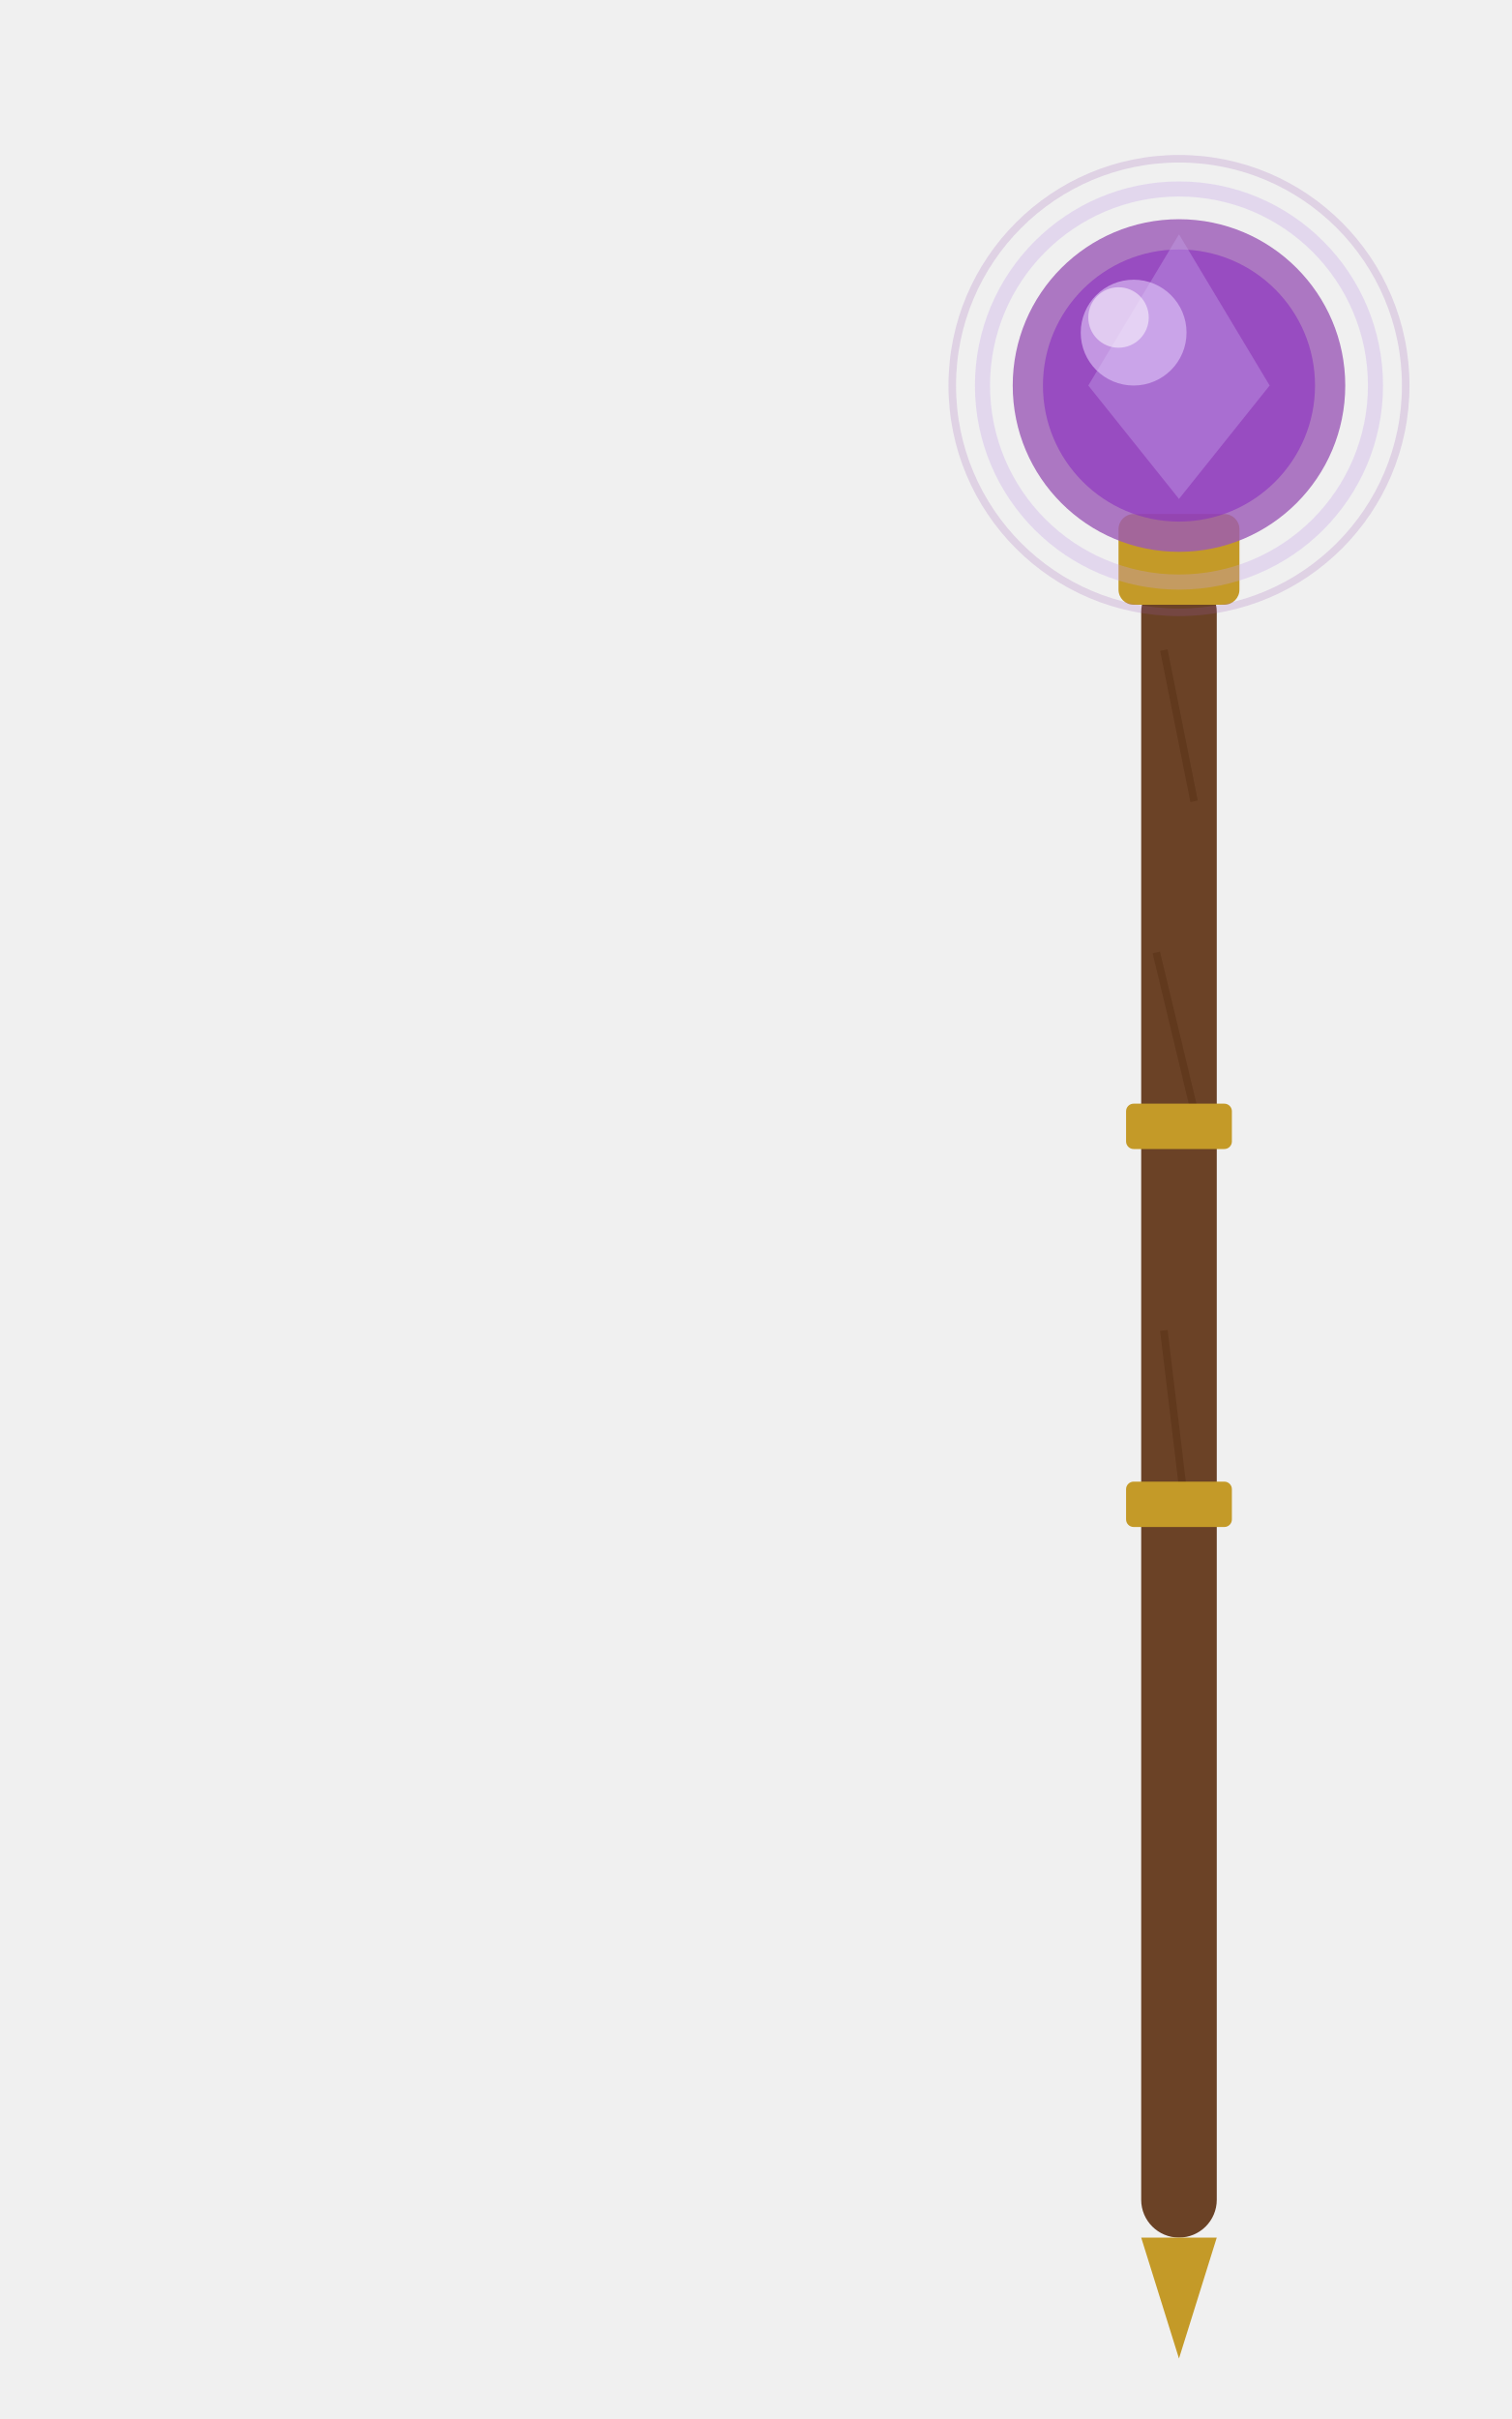
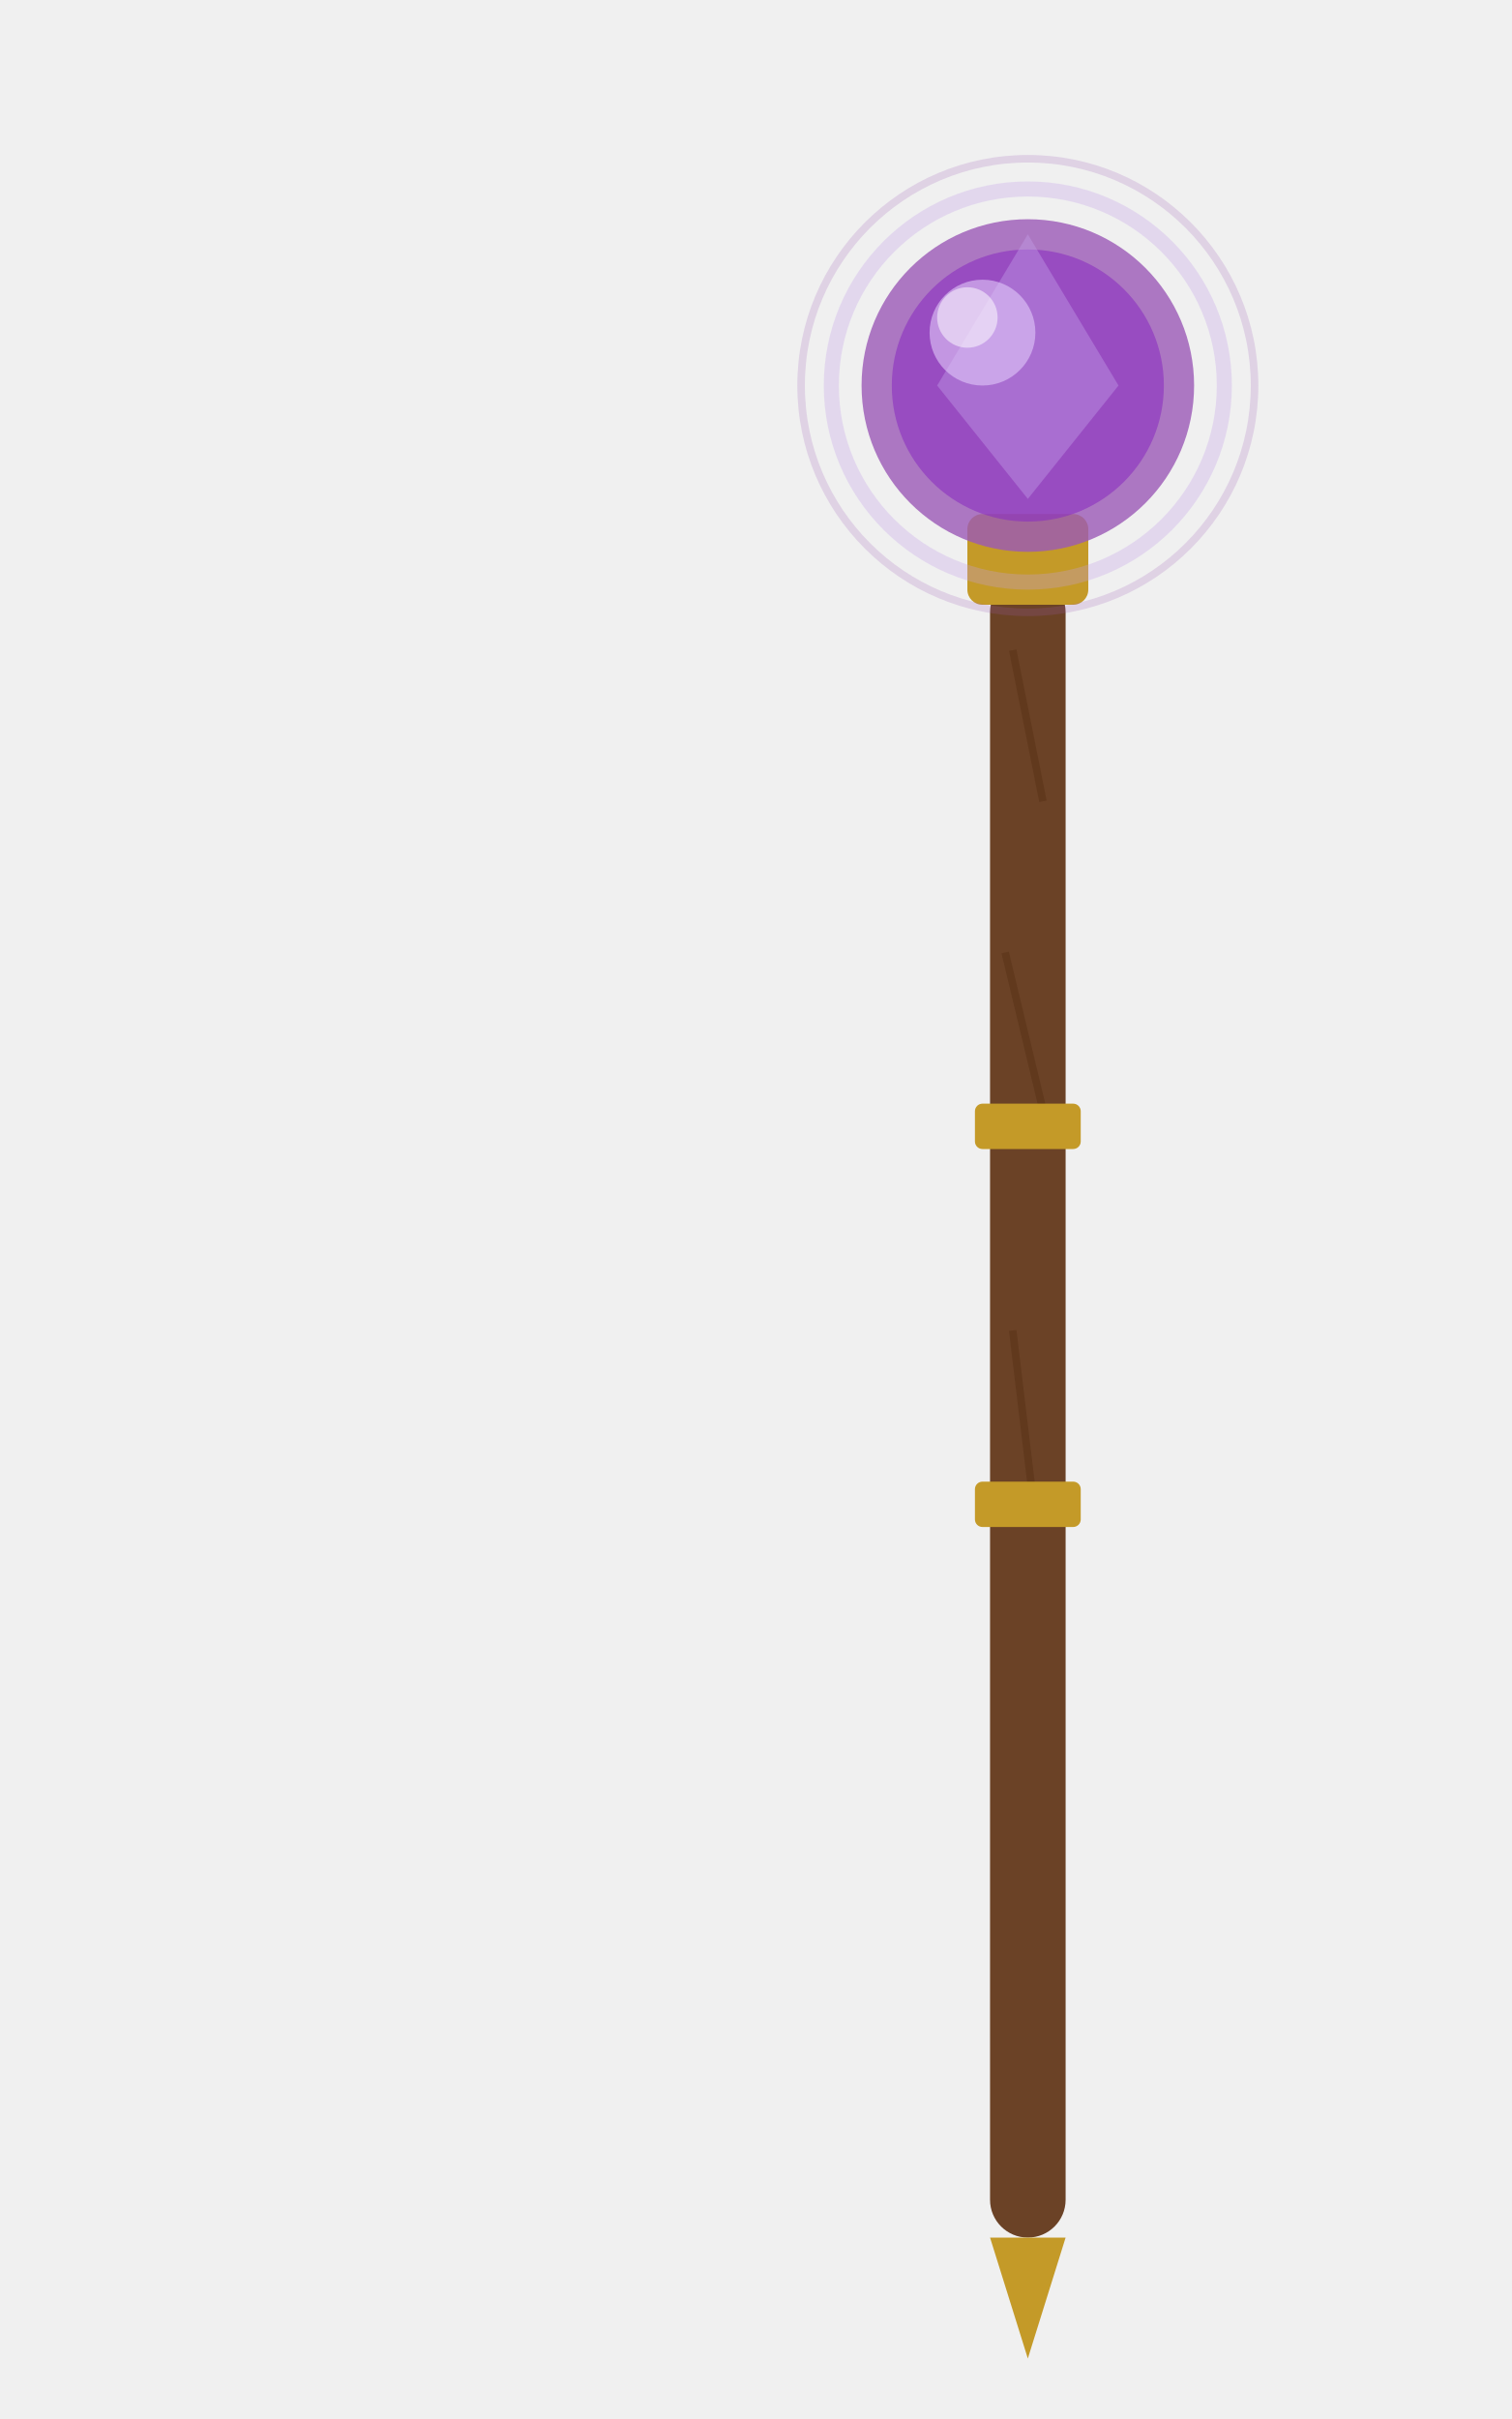
<svg xmlns="http://www.w3.org/2000/svg" viewBox="0 0 200 320" width="200" height="320">
-   <g transform="translate(0,36)">
+   <g transform="translate(-20,36)">
    <rect x="151" y="40" width="10" height="220" fill="#6B4226" rx="5" />
    <line x1="154" y1="50" x2="158" y2="70" stroke="#5A3318" stroke-width="1" opacity="0.6" />
    <line x1="153" y1="90" x2="159" y2="115" stroke="#5A3318" stroke-width="1" opacity="0.6" />
    <line x1="154" y1="140" x2="157" y2="165" stroke="#5A3318" stroke-width="1" opacity="0.6" />
    <rect x="148" y="32" width="16" height="12" fill="#C49A28" rx="2" />
    <circle cx="156" cy="15" r="22" fill="#9B59B6" opacity="0.8" />
    <circle cx="156" cy="15" r="18" fill="#8B2FBF" opacity="0.6" />
    <polygon points="156,-5 168,15 156,30 144,15" fill="#C39FE8" opacity="0.4" />
    <circle cx="150" cy="8" r="7" fill="#E0C8F8" opacity="0.6" />
    <circle cx="148" cy="6" r="4" fill="white" opacity="0.5" />
    <circle cx="156" cy="15" r="26" fill="none" stroke="#C39FE8" stroke-width="2" opacity="0.3" />
    <circle cx="156" cy="15" r="30" fill="none" stroke="#9B59B6" stroke-width="1" opacity="0.2" />
    <polygon points="151,260 161,260 156,276" fill="#C49A28" />
    <rect x="149" y="110" width="14" height="6" fill="#C49A28" rx="1" />
    <rect x="149" y="160" width="14" height="6" fill="#C49A28" rx="1" />
  </g>
</svg>
